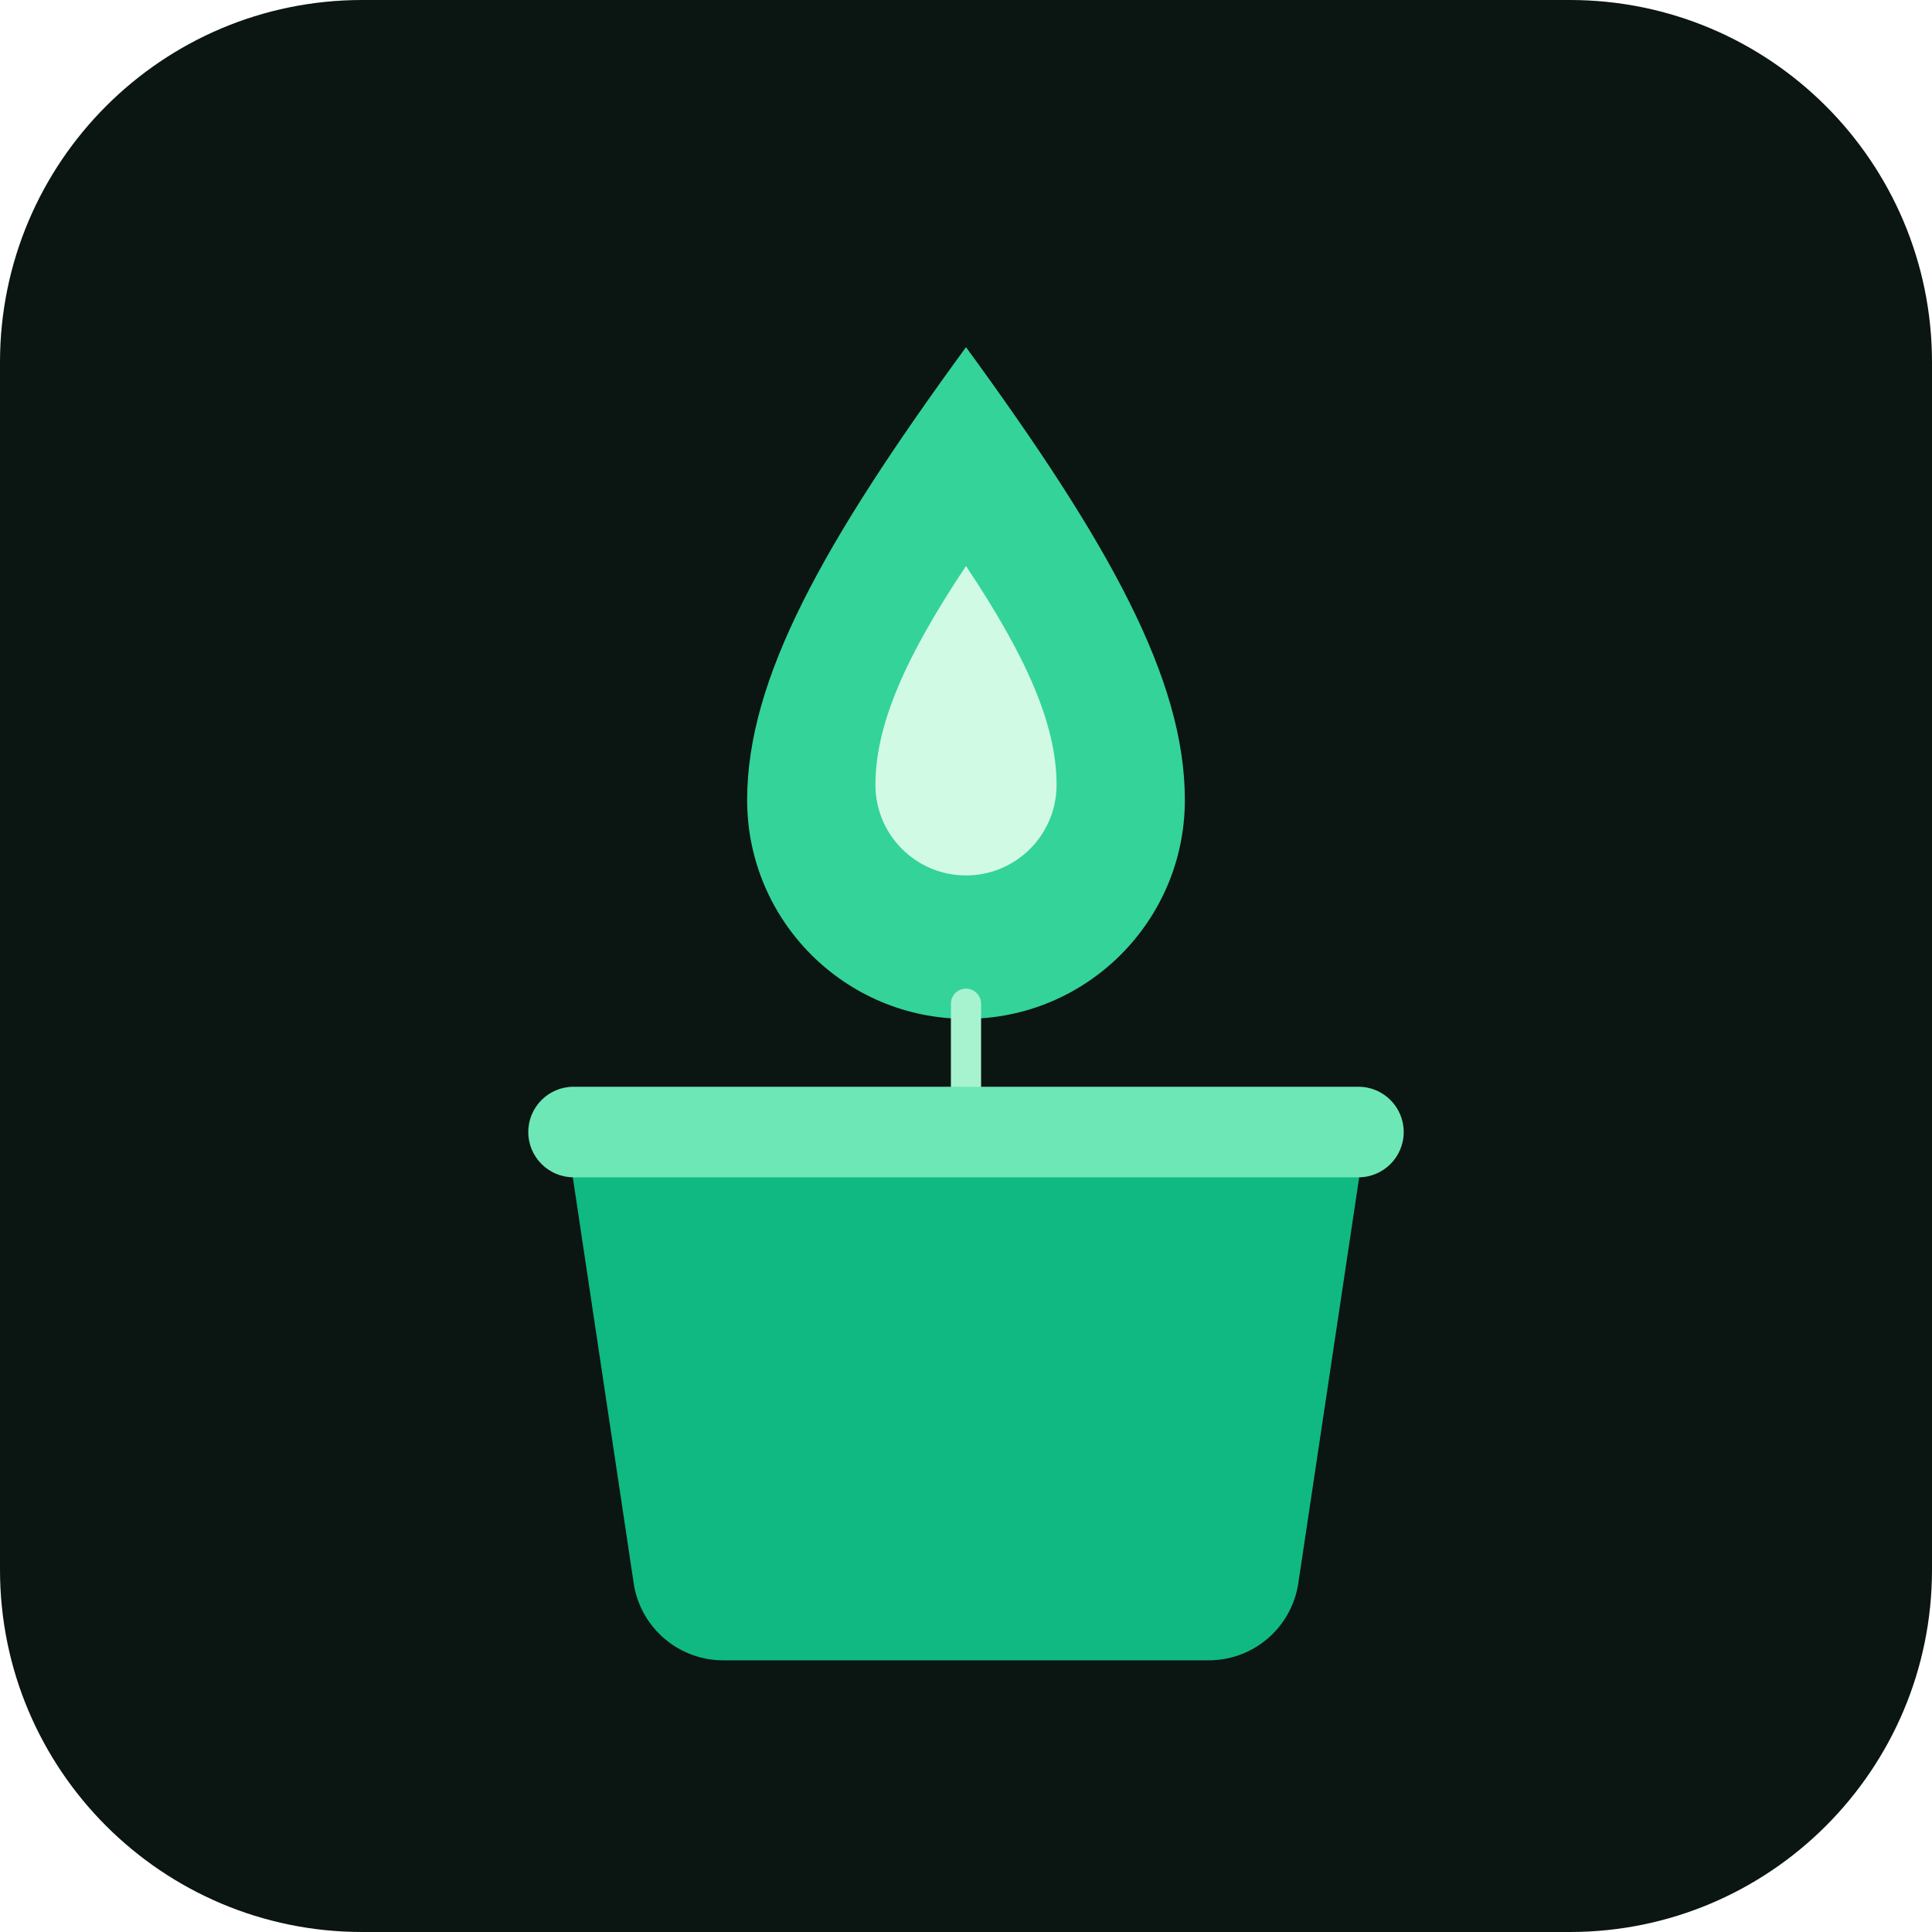
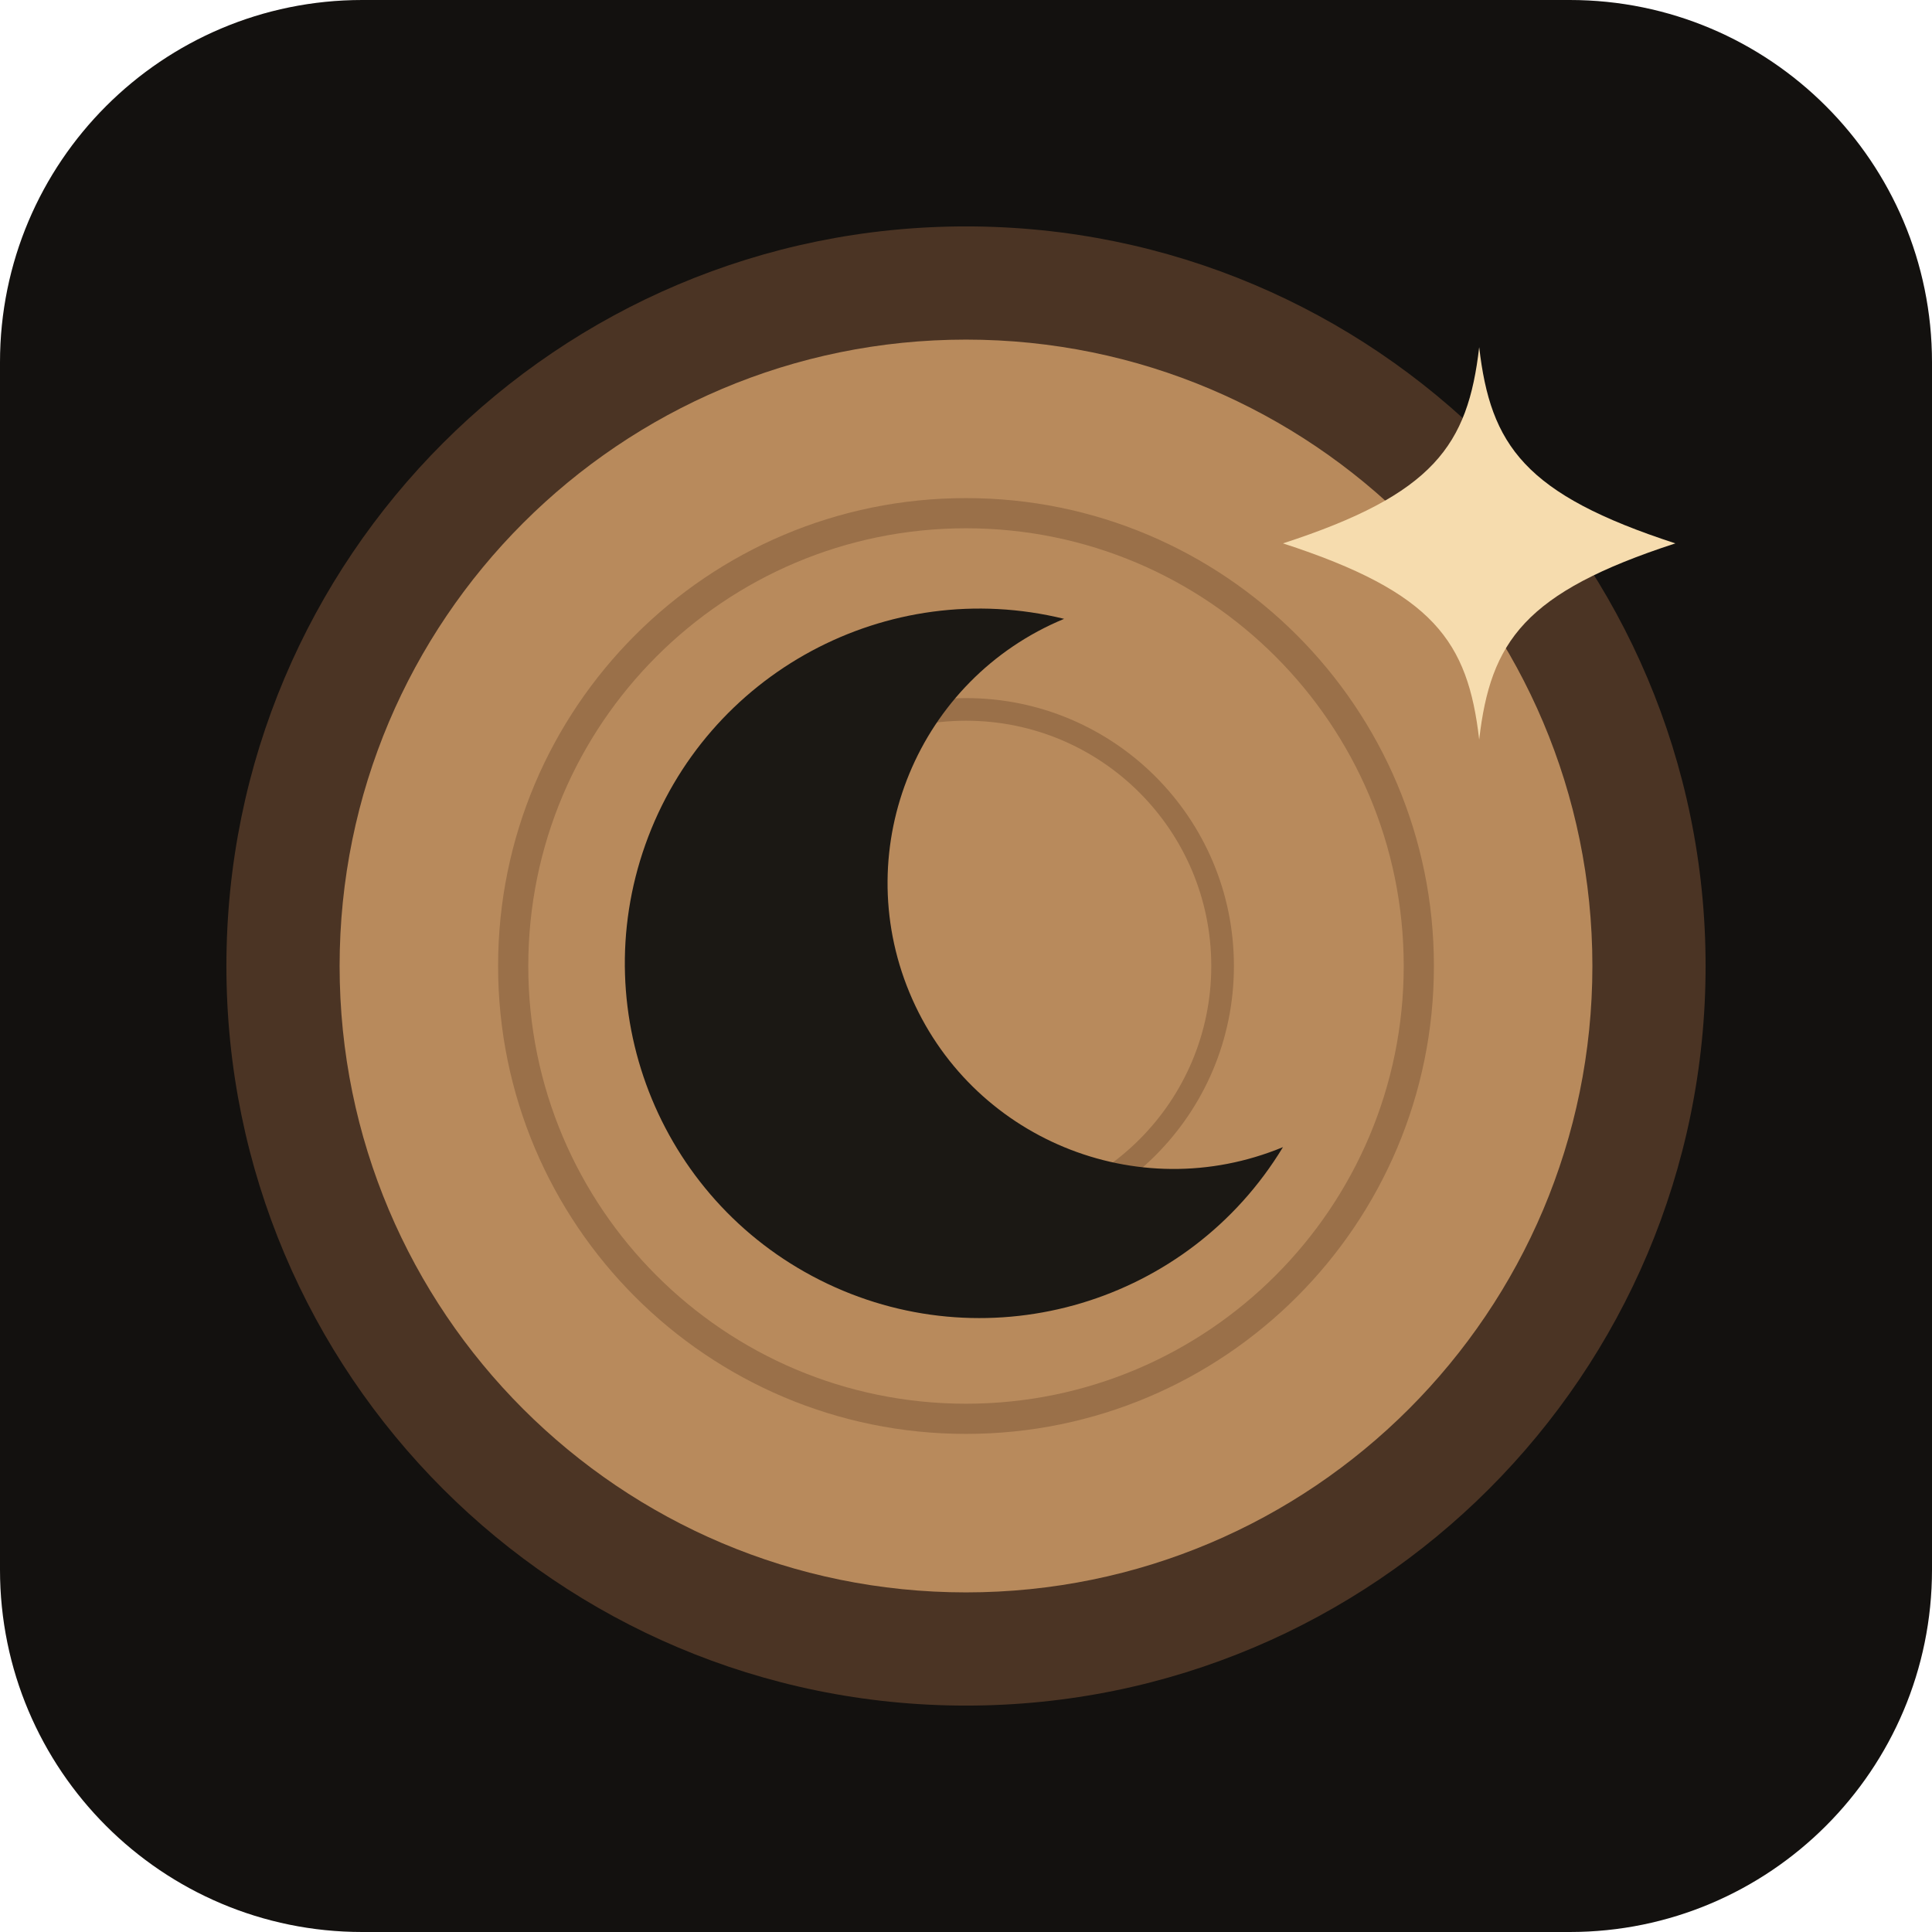
<svg xmlns="http://www.w3.org/2000/svg" viewBox="0 0 512 512">
-   <rect width="512" height="512" rx="96" fill="#0b1512" />
-   <path d="M256 92c38 52 58 88 58 120a58 58 0 0 1-116 0c0-32 20-68 58-120z" fill="#34d399" />
-   <path d="M256 150c16 24 24 42 24 58a24 24 0 0 1-48 0c0-16 8-34 24-58z" fill="#d1fae5" />
-   <rect x="252" y="262" width="8" height="30" rx="4" fill="#a7f3d0" />
-   <path d="M150 300h212l-18 120a24 24 0 0 1-24 20H192a24 24 0 0 1-24-20z" fill="#10b981" />
-   <rect x="140" y="288" width="232" height="24" rx="12" fill="#6ee7b7" />
+   <rect width="512" height="512" rx="96" fill="#13110f" />
+   <circle cx="256" cy="256" r="196" fill="#4b3424" />
+   <circle cx="256" cy="256" r="166" fill="#b88a5c" />
+   <circle cx="256" cy="256" r="120" fill="none" stroke="#9a7049" stroke-width="8" />
+   <circle cx="256" cy="256" r="68" fill="none" stroke="#9a7049" stroke-width="6" />
+   <path d="M282 164a94 94 0 1 0 58 140 75 75 0 0 1-58-140z" fill="#1b1814" />
+   <path d="M392 92c3 26 12 39 52 52-40 13-49 26-52 52-3-26-12-39-52-52 40-13 49-26 52-52z" fill="#f6dcae" />
</svg>
